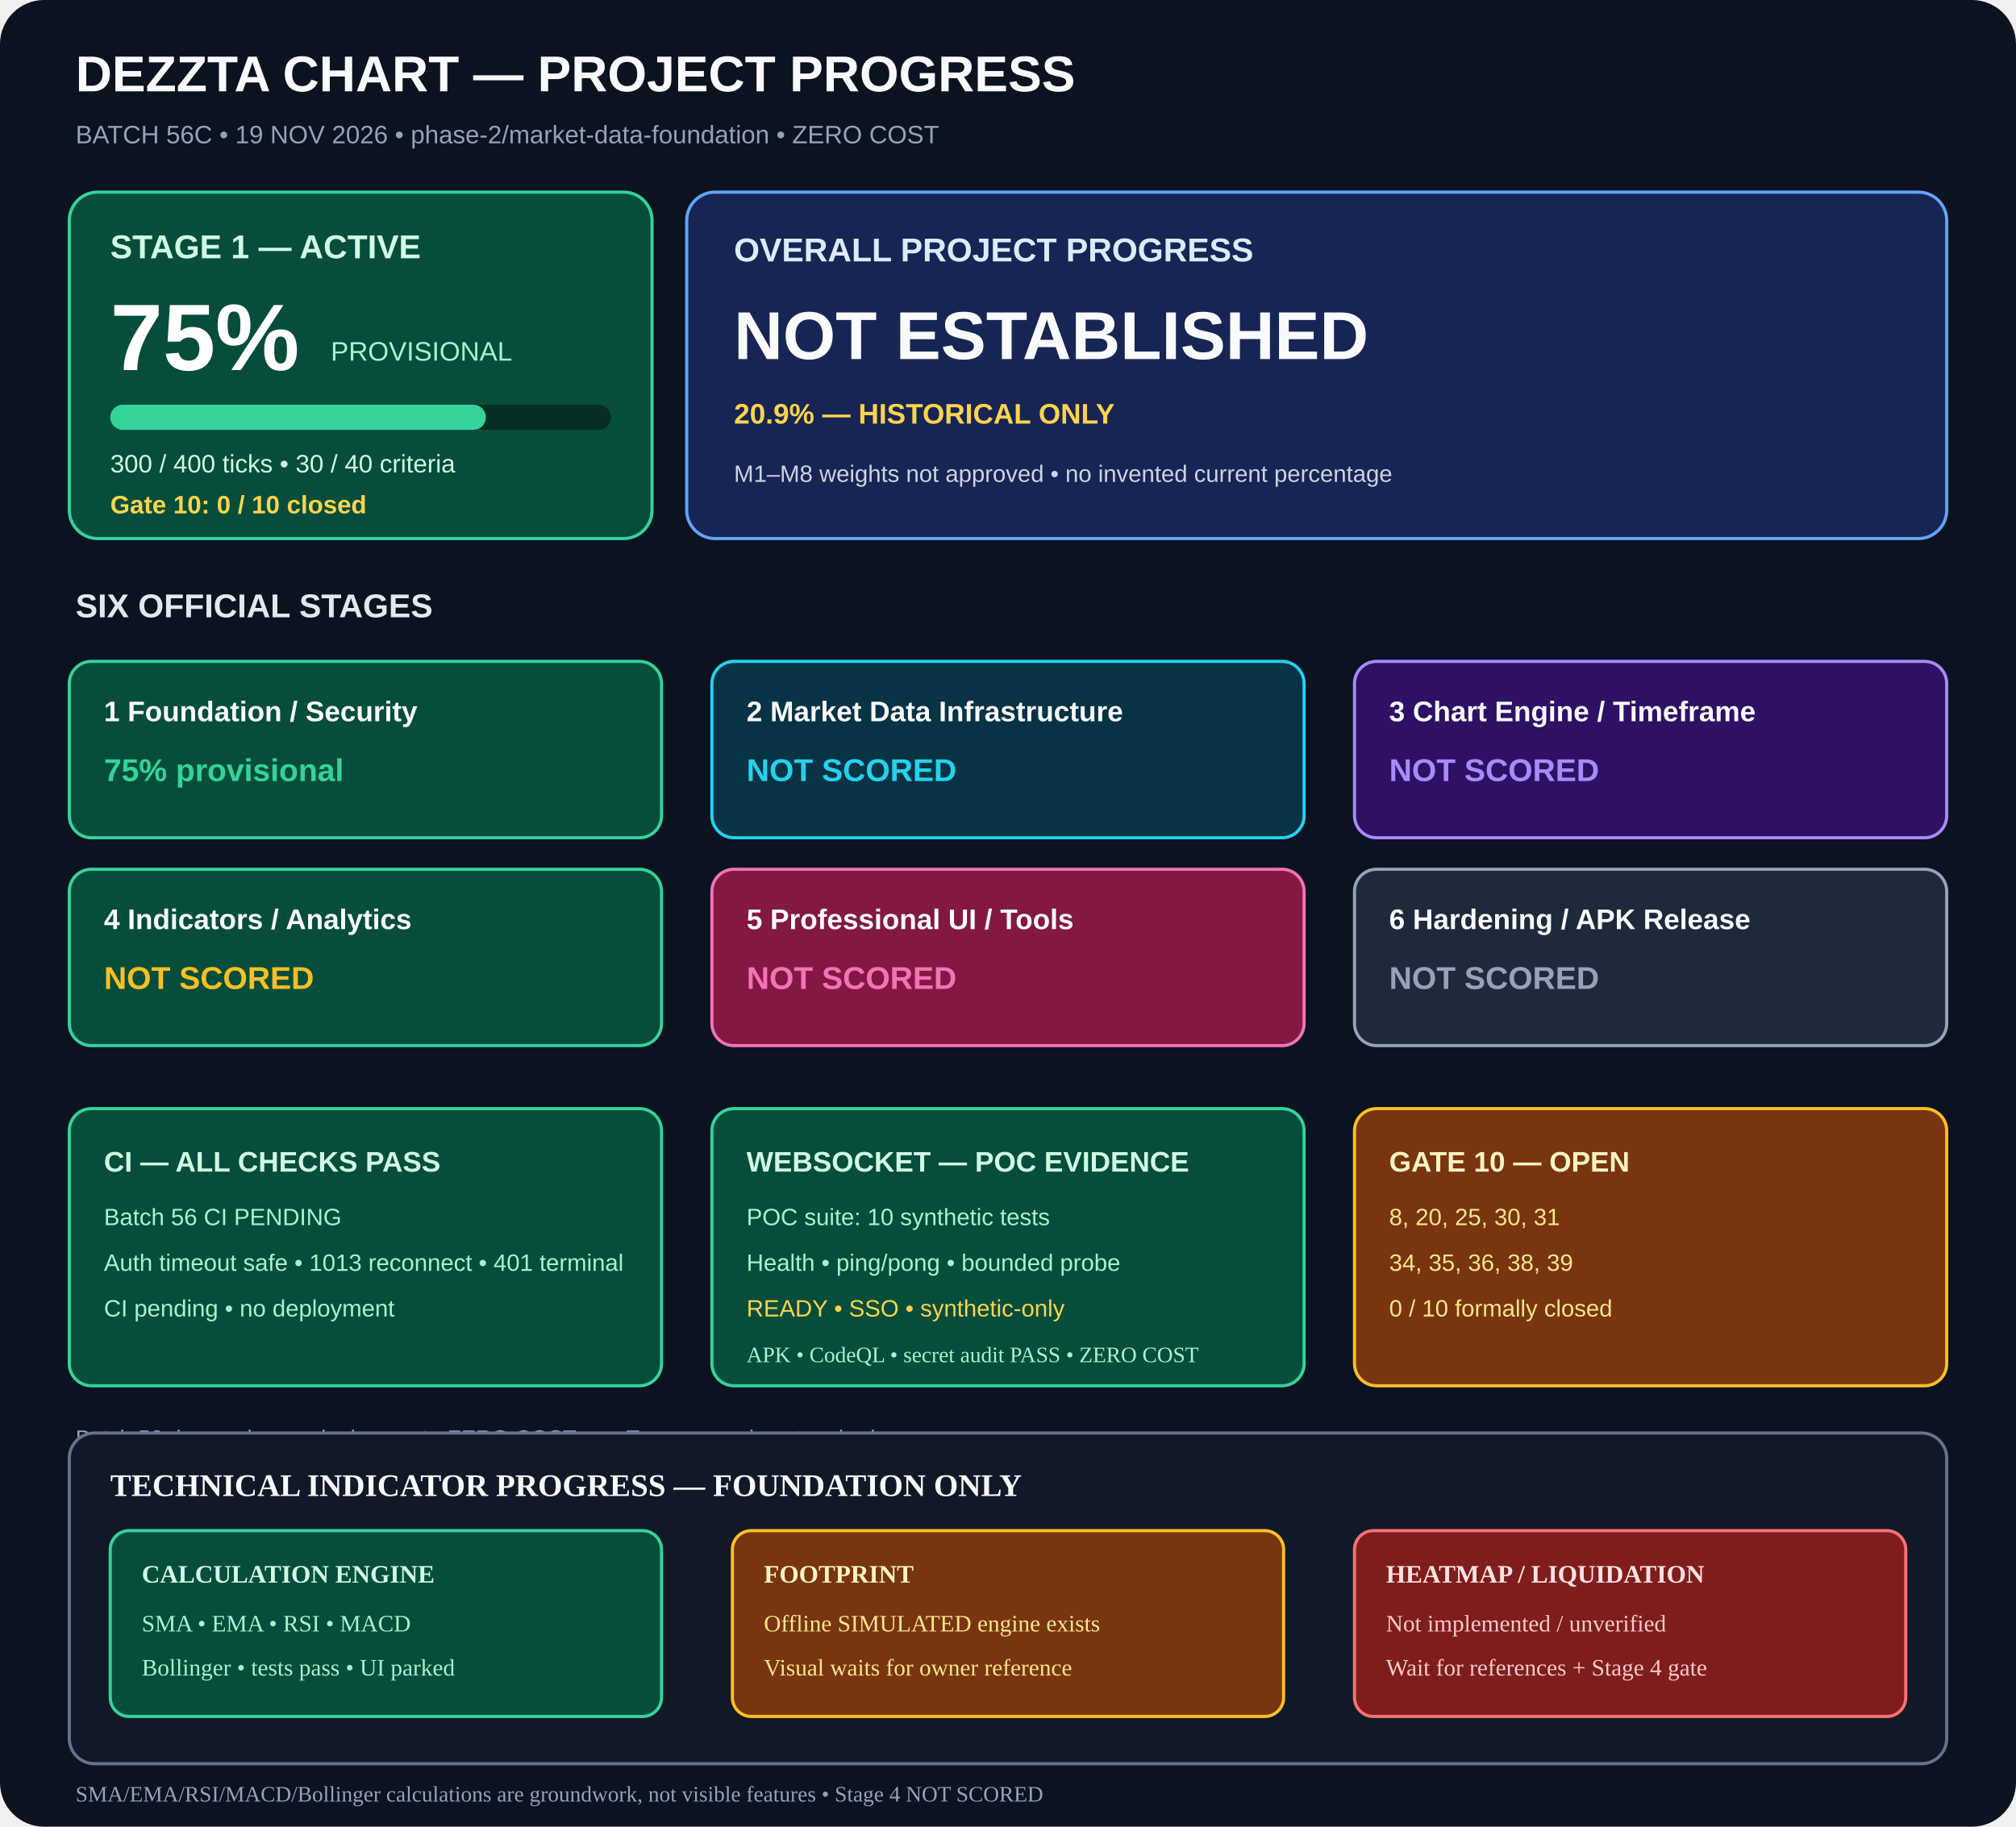
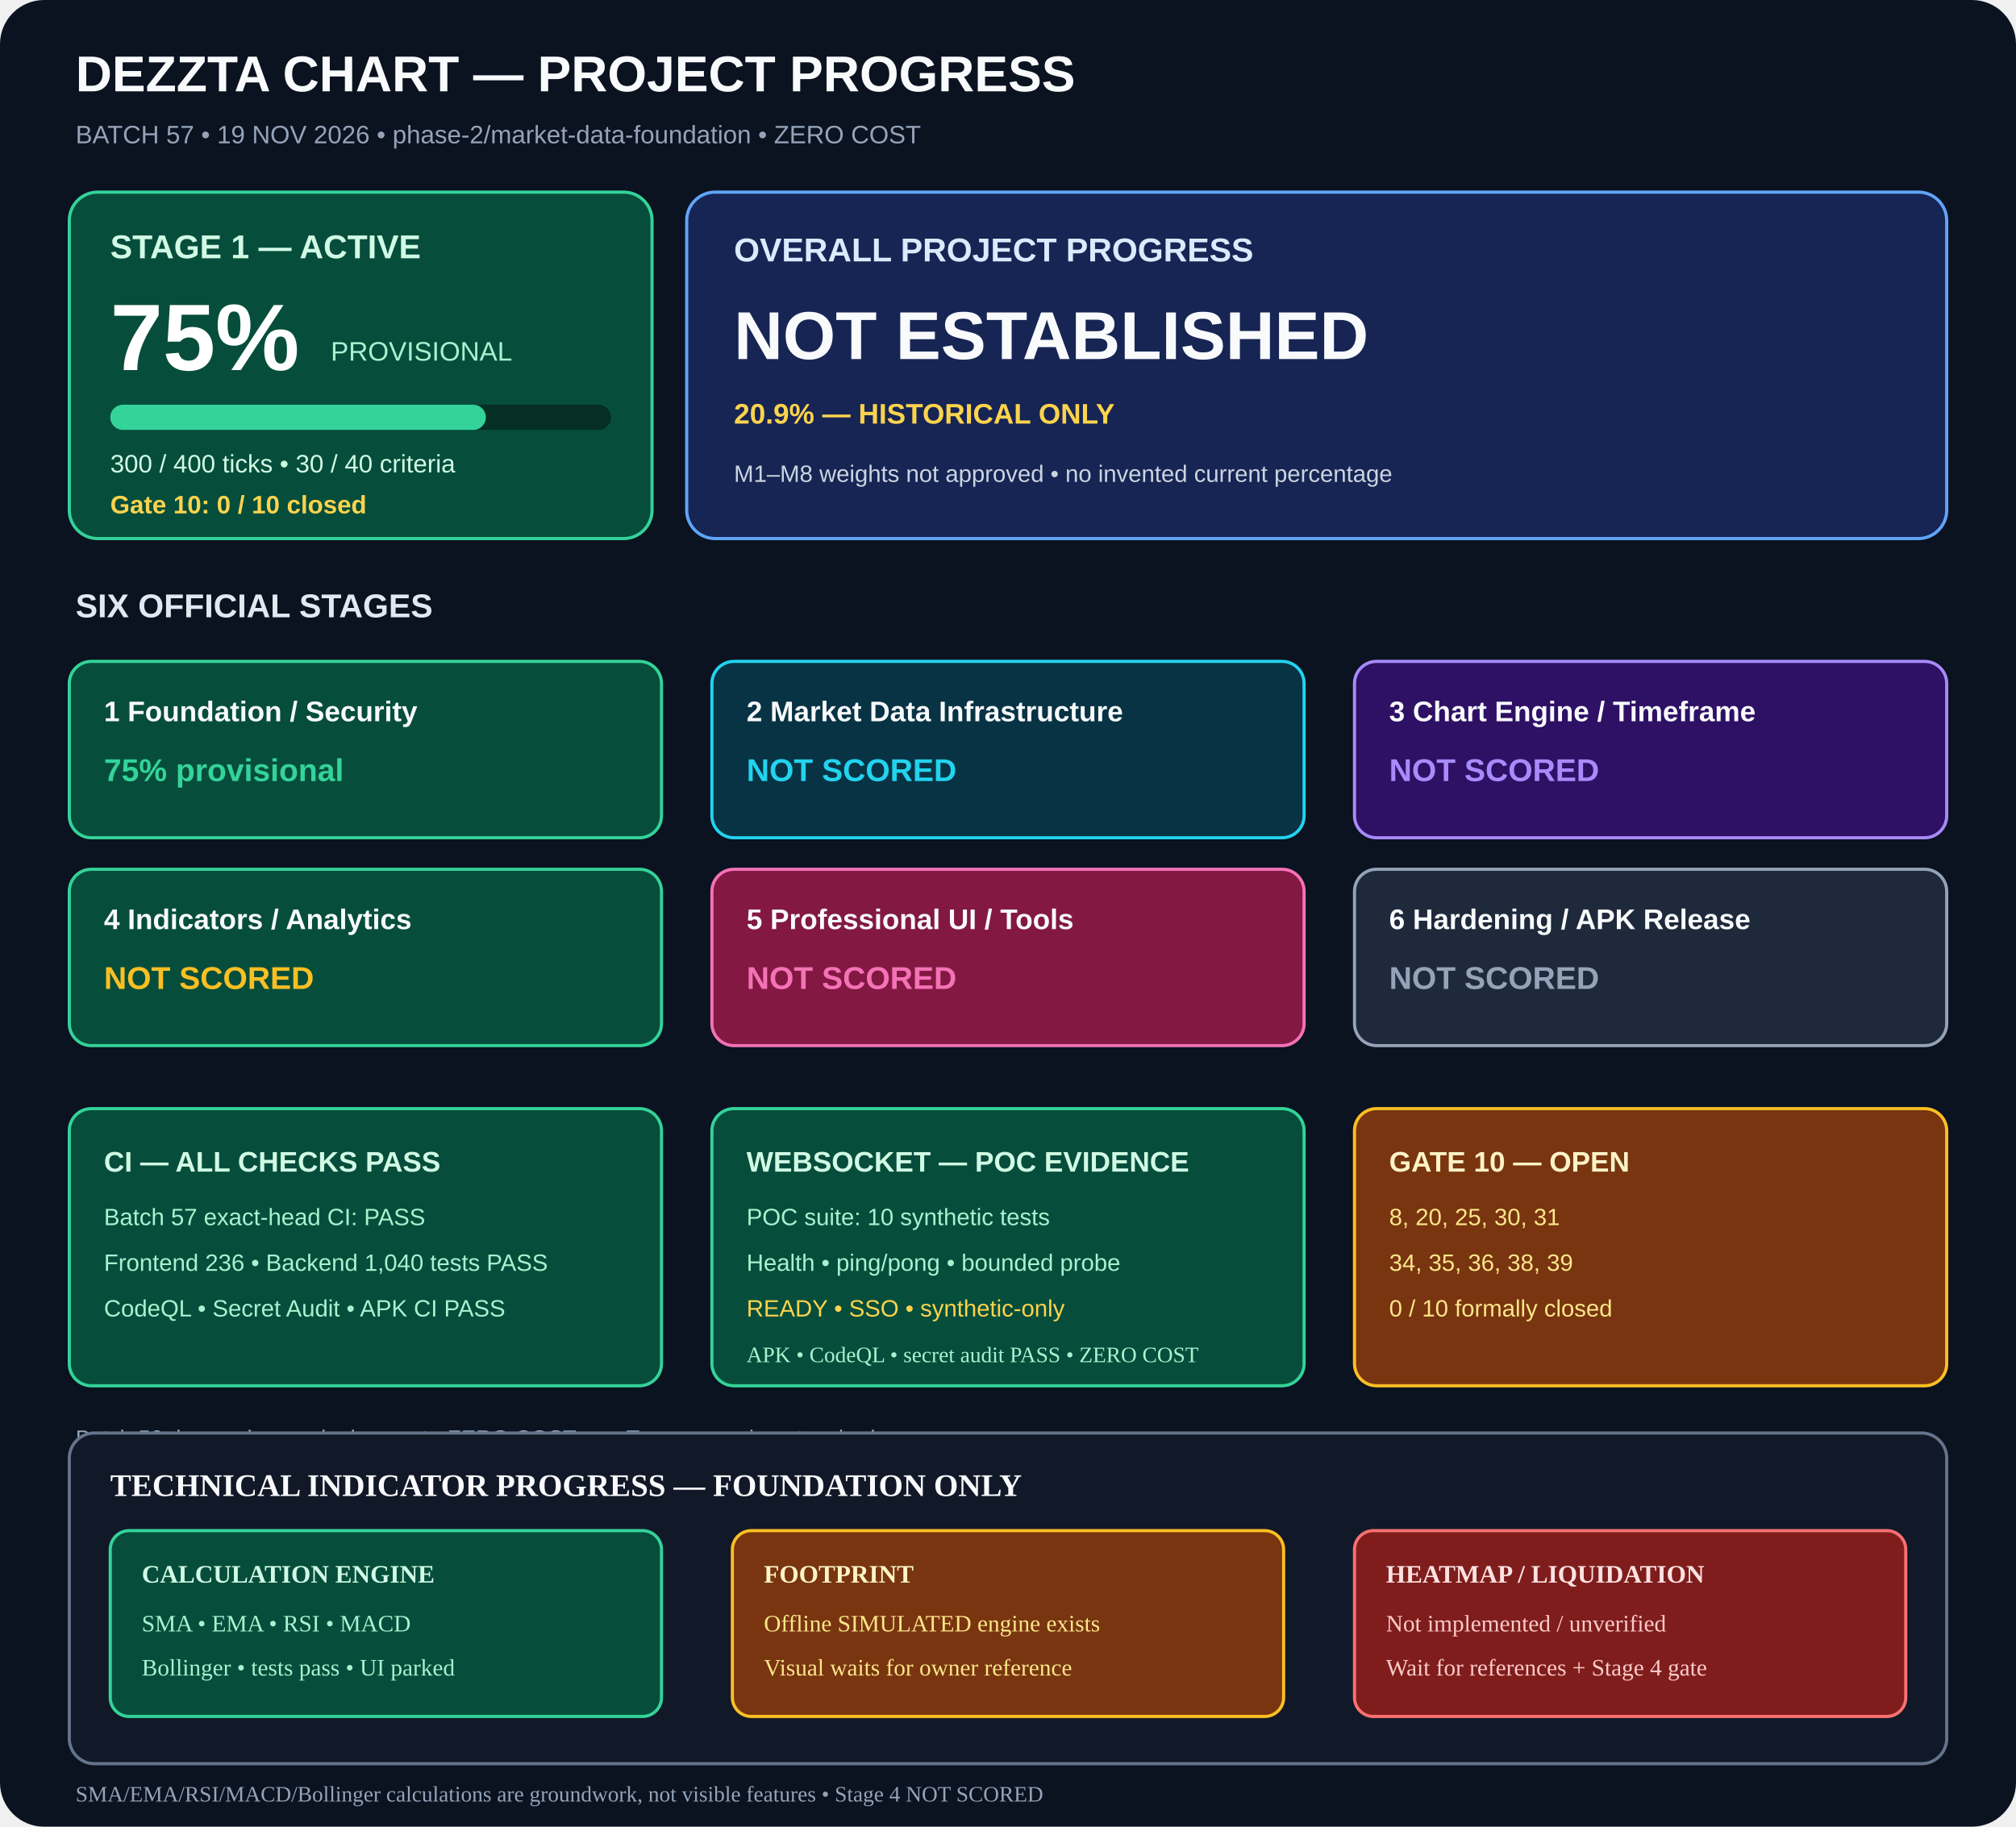
<svg xmlns="http://www.w3.org/2000/svg" width="1280" height="1160" viewBox="0 0 1280 1160" role="img" aria-labelledby="title desc">
  <rect width="1280" height="1160" rx="28" fill="#0b1220" />
  <g font-family="Arial,sans-serif">
    <text x="48" y="58" fill="#f8fafc" font-size="32" font-weight="700">DEZZTA CHART — PROJECT PROGRESS</text>
-     <text x="48" y="91" fill="#94a3b8" font-size="16">BATCH 56C • 19 NOV 2026 • phase-2/market-data-foundation • ZERO COST</text>
+     <text x="48" y="91" fill="#94a3b8" font-size="16">BATCH 57 • 19 NOV 2026 • phase-2/market-data-foundation • ZERO COST</text>
    <rect x="44" y="122" width="370" height="220" rx="18" fill="#064e3b" stroke="#34d399" stroke-width="2" />
    <text x="70" y="164" fill="#d1fae5" font-size="21" font-weight="700">STAGE 1 — ACTIVE</text>
    <text x="70" y="235" fill="#fff" font-size="60" font-weight="700">75%</text>
    <text x="210" y="229" fill="#a7f3d0" font-size="17">PROVISIONAL</text>
    <rect x="70" y="257" width="318" height="16" rx="8" fill="#052e24" />
    <rect x="70" y="257" width="238.5" height="16" rx="8" fill="#34d399" />
    <text x="70" y="300" fill="#d1fae5" font-size="16">300 / 400 ticks • 30 / 40 criteria</text>
    <text x="70" y="326" fill="#fcd34d" font-size="16" font-weight="700">Gate 10: 0 / 10 closed</text>
    <rect x="436" y="122" width="800" height="220" rx="18" fill="#172554" stroke="#60a5fa" stroke-width="2" />
    <text x="466" y="166" fill="#dbeafe" font-size="21" font-weight="700">OVERALL PROJECT PROGRESS</text>
    <text x="466" y="228" fill="#f8fafc" font-size="43" font-weight="700">NOT ESTABLISHED</text>
    <text x="466" y="269" fill="#fcd34d" font-size="18" font-weight="700">20.9% — HISTORICAL ONLY</text>
    <text x="466" y="306" fill="#cbd5e1" font-size="15">M1–M8 weights not approved • no invented current percentage</text>
    <text x="48" y="392" fill="#e2e8f0" font-size="21" font-weight="700">SIX OFFICIAL STAGES</text>
    <rect x="44" y="420" width="376" height="112" rx="14" fill="#064e3b" stroke="#34d399" stroke-width="2" />
    <text x="66" y="458" fill="#f8fafc" font-size="18" font-weight="700">1  Foundation / Security</text>
    <text x="66" y="496" fill="#34d399" font-size="20" font-weight="700">75% provisional</text>
    <rect x="452" y="420" width="376" height="112" rx="14" fill="#083344" stroke="#22d3ee" stroke-width="2" />
    <text x="474" y="458" fill="#f8fafc" font-size="18" font-weight="700">2  Market Data Infrastructure</text>
    <text x="474" y="496" fill="#22d3ee" font-size="20" font-weight="700">NOT SCORED</text>
    <rect x="860" y="420" width="376" height="112" rx="14" fill="#2e1065" stroke="#a78bfa" stroke-width="2" />
    <text x="882" y="458" fill="#f8fafc" font-size="18" font-weight="700">3  Chart Engine / Timeframe</text>
    <text x="882" y="496" fill="#a78bfa" font-size="20" font-weight="700">NOT SCORED</text>
    <rect x="44" y="552" width="376" height="112" rx="14" fill="#064e3b" stroke="#34d399" stroke-width="2" />
    <text x="66" y="590" fill="#f8fafc" font-size="18" font-weight="700">4  Indicators / Analytics</text>
    <text x="66" y="628" fill="#fbbf24" font-size="20" font-weight="700">NOT SCORED</text>
    <rect x="452" y="552" width="376" height="112" rx="14" fill="#831843" stroke="#f472b6" stroke-width="2" />
    <text x="474" y="590" fill="#f8fafc" font-size="18" font-weight="700">5  Professional UI / Tools</text>
    <text x="474" y="628" fill="#f472b6" font-size="20" font-weight="700">NOT SCORED</text>
    <rect x="860" y="552" width="376" height="112" rx="14" fill="#1e293b" stroke="#94a3b8" stroke-width="2" />
    <text x="882" y="590" fill="#f8fafc" font-size="18" font-weight="700">6  Hardening / APK Release</text>
    <text x="882" y="628" fill="#94a3b8" font-size="20" font-weight="700">NOT SCORED</text>
    <rect x="44" y="704" width="376" height="176" rx="14" fill="#064e3b" stroke="#34d399" stroke-width="2" />
    <text x="66" y="744" fill="#d1fae5" font-size="18" font-weight="700">CI — ALL CHECKS PASS</text>
-     <text x="66" y="778" fill="#a7f3d0" font-size="15">Batch 56 CI PENDING</text>
-     <text x="66" y="807" fill="#a7f3d0" font-size="15">Auth timeout safe • 1013 reconnect • 401 terminal</text>
-     <text x="66" y="836" fill="#a7f3d0" font-size="15">CI pending • no deployment</text>
+     <text x="66" y="778" fill="#a7f3d0" font-size="15">Batch 57 exact-head CI: PASS</text>
+     <text x="66" y="807" fill="#a7f3d0" font-size="15">Frontend 236 • Backend 1,040 tests PASS</text>
+     <text x="66" y="836" fill="#a7f3d0" font-size="15">CodeQL • Secret Audit • APK CI PASS</text>
    <rect x="452" y="704" width="376" height="176" rx="14" fill="#064e3b" stroke="#34d399" stroke-width="2" />
    <text x="474" y="744" fill="#d1fae5" font-size="18" font-weight="700">WEBSOCKET — POC EVIDENCE</text>
    <text x="474" y="778" fill="#a7f3d0" font-size="15">POC suite: 10 synthetic tests</text>
    <text x="474" y="807" fill="#a7f3d0" font-size="15">Health • ping/pong • bounded probe</text>
    <text x="474" y="836" fill="#fcd34d" font-size="15">READY • SSO • synthetic-only</text>
    <rect x="860" y="704" width="376" height="176" rx="14" fill="#78350f" stroke="#fbbf24" stroke-width="2" />
    <text x="882" y="744" fill="#fef3c7" font-size="18" font-weight="700">GATE 10 — OPEN</text>
    <text x="882" y="778" fill="#fde68a" font-size="15">8, 20, 25, 30, 31</text>
    <text x="882" y="807" fill="#fde68a" font-size="15">34, 35, 36, 38, 39</text>
    <text x="882" y="836" fill="#fde68a" font-size="15">0 / 10 formally closed</text>
    <text x="48" y="918" fill="#94a3b8" font-size="14">Batch 56 docs-only • no deployment • ZERO COST • no Termux • main untouched</text>
  </g>
  <text x="474" y="865" fill="#a7f3d0" font-size="14">APK • CodeQL • secret audit PASS • ZERO COST</text>
  <rect x="44" y="910" width="1192" height="210" rx="16" fill="#111827" stroke="#64748b" stroke-width="2" />
  <text x="70" y="950" fill="#f8fafc" font-size="20" font-weight="700">TECHNICAL INDICATOR PROGRESS — FOUNDATION ONLY</text>
  <rect x="70" y="972" width="350" height="118" rx="12" fill="#064e3b" stroke="#34d399" stroke-width="2" />
  <text x="90" y="1005" fill="#d1fae5" font-size="16" font-weight="700">CALCULATION ENGINE</text>
  <text x="90" y="1036" fill="#a7f3d0" font-size="15">SMA • EMA • RSI • MACD</text>
  <text x="90" y="1064" fill="#a7f3d0" font-size="15">Bollinger • tests pass • UI parked</text>
  <rect x="465" y="972" width="350" height="118" rx="12" fill="#78350f" stroke="#fbbf24" stroke-width="2" />
  <text x="485" y="1005" fill="#fef3c7" font-size="16" font-weight="700">FOOTPRINT</text>
  <text x="485" y="1036" fill="#fde68a" font-size="15">Offline SIMULATED engine exists</text>
  <text x="485" y="1064" fill="#fde68a" font-size="15">Visual waits for owner reference</text>
  <rect x="860" y="972" width="350" height="118" rx="12" fill="#7f1d1d" stroke="#f87171" stroke-width="2" />
  <text x="880" y="1005" fill="#fee2e2" font-size="16" font-weight="700">HEATMAP / LIQUIDATION</text>
  <text x="880" y="1036" fill="#fecaca" font-size="15">Not implemented / unverified</text>
  <text x="880" y="1064" fill="#fecaca" font-size="15">Wait for references + Stage 4 gate</text>
  <text x="48" y="1144" fill="#94a3b8" font-size="14">SMA/EMA/RSI/MACD/Bollinger calculations are groundwork, not visible features • Stage 4 NOT SCORED</text>
</svg>
